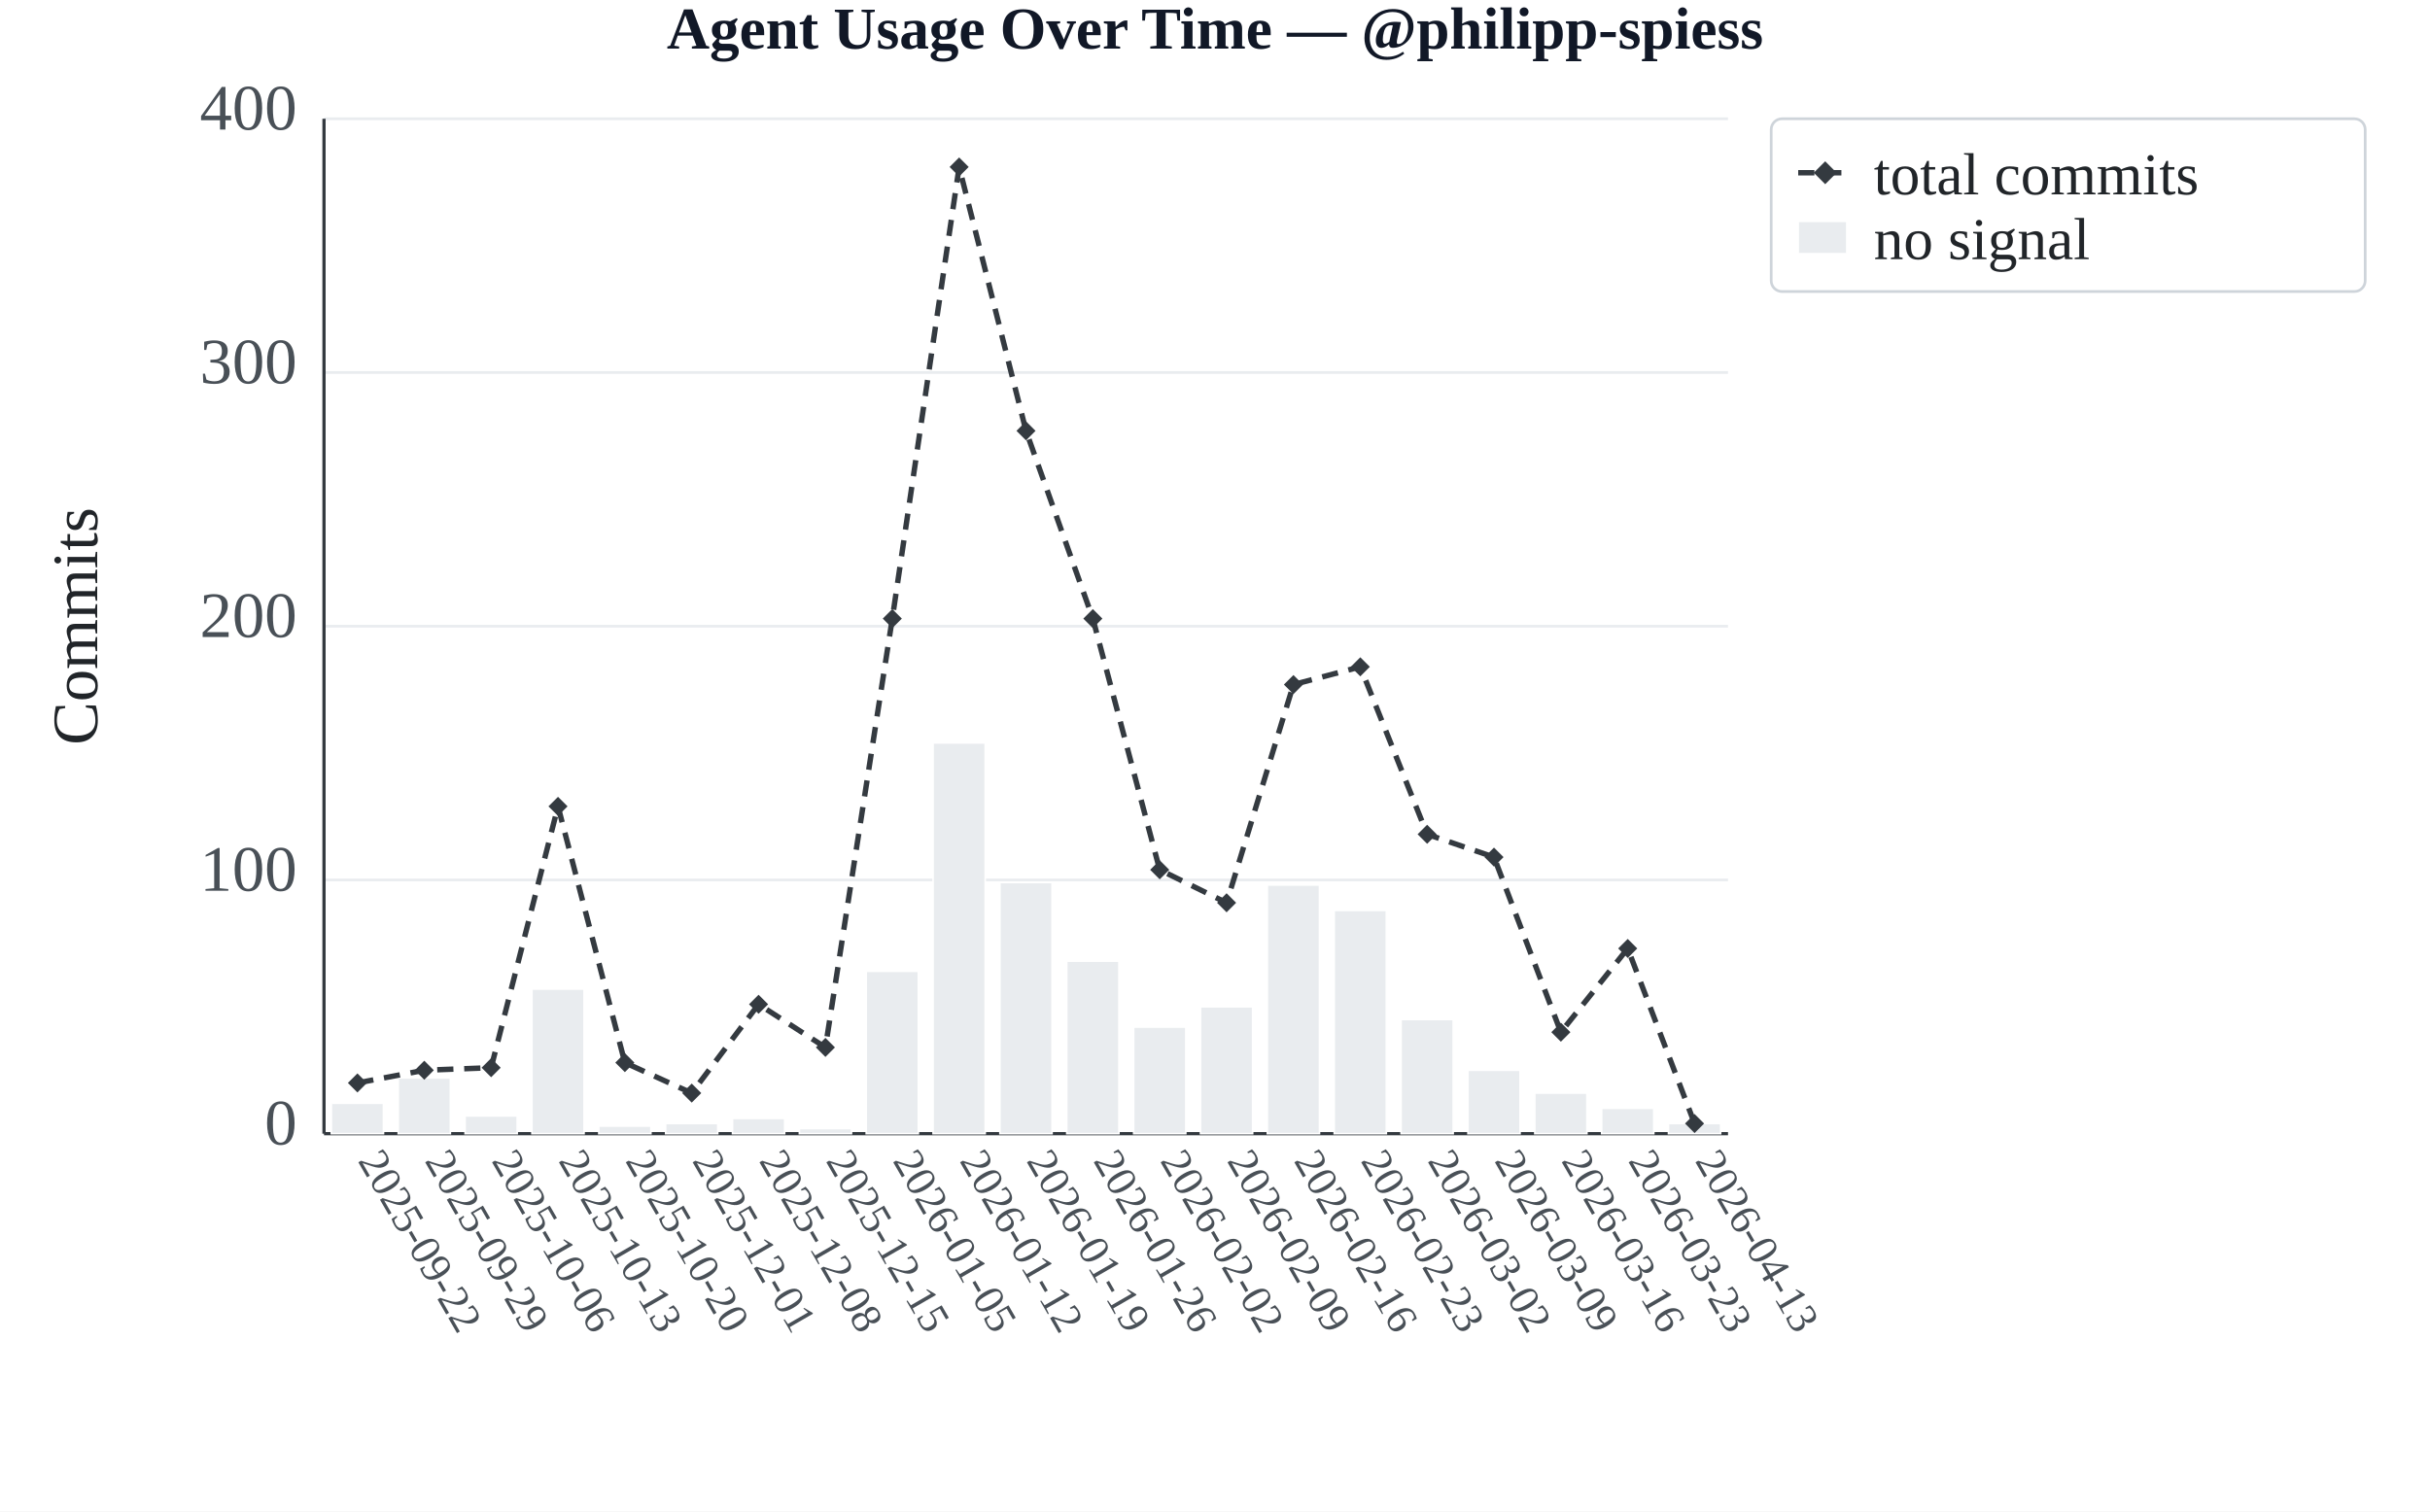
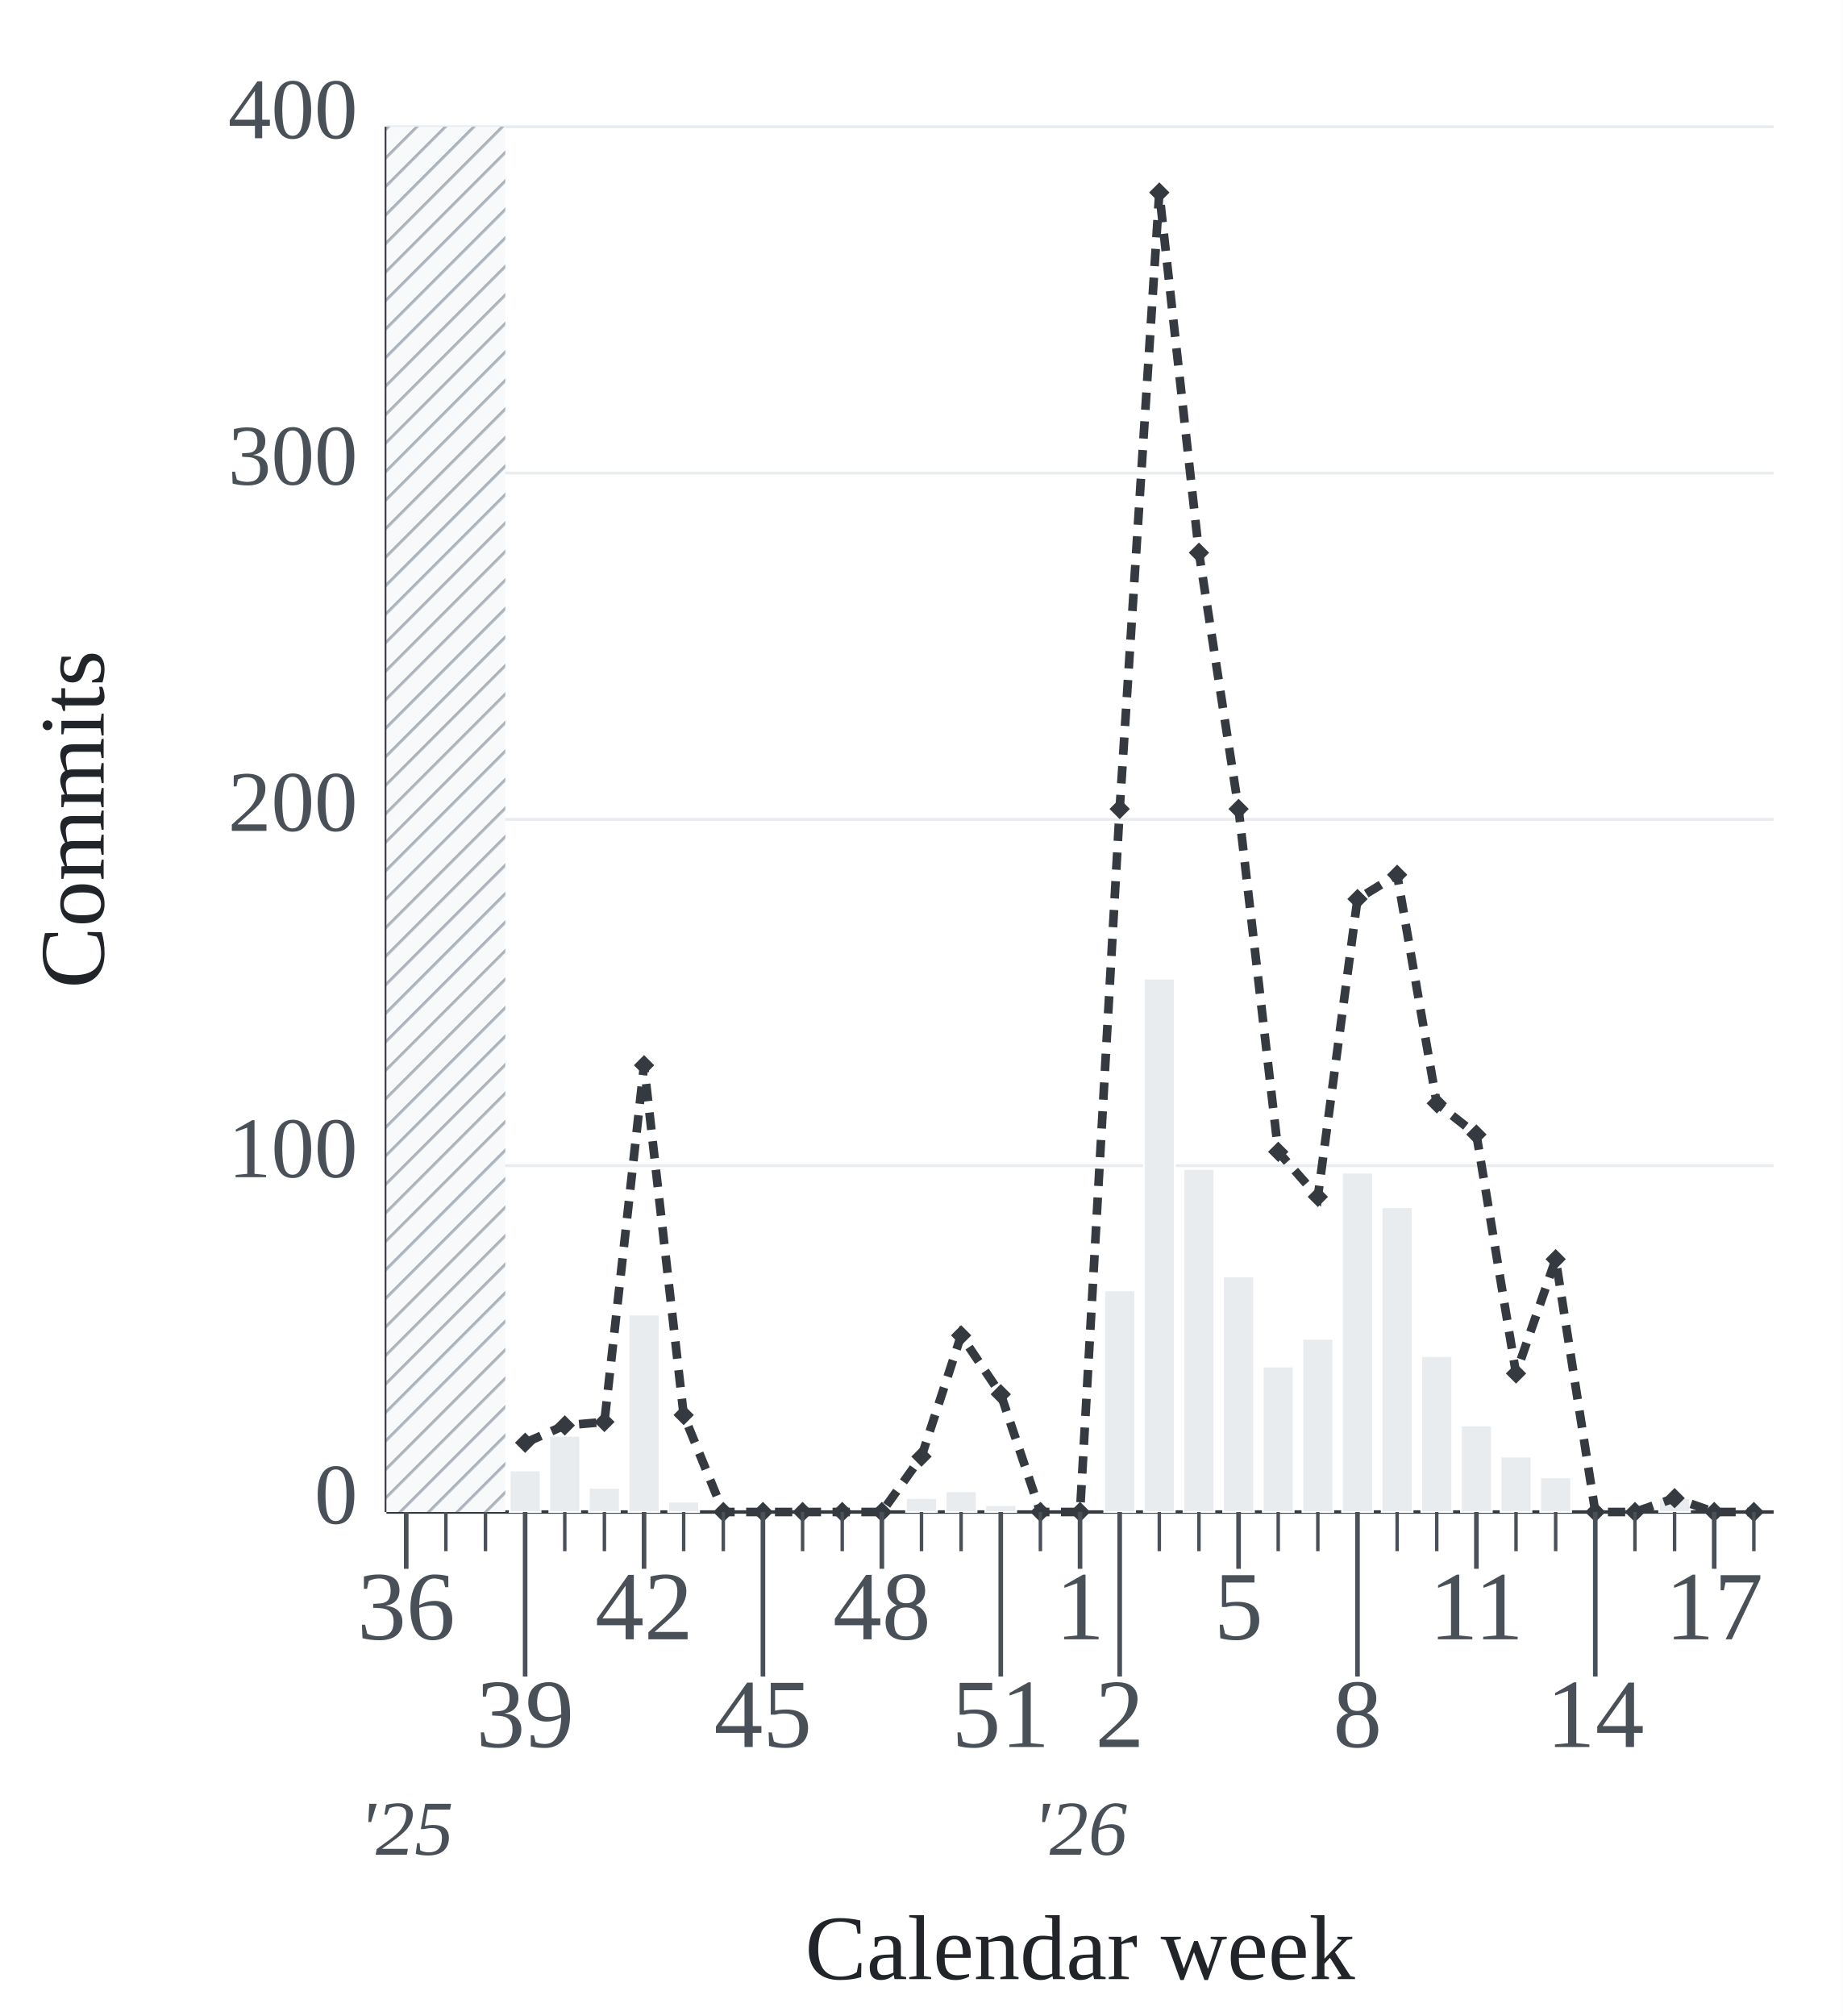
- <svg xmlns="http://www.w3.org/2000/svg" width="900" height="560" viewBox="0 0 900 560">
+ <svg xmlns="http://www.w3.org/2000/svg" width="640" height="700" viewBox="0 0 640 700">
  <rect width="100%" height="100%" fill="white" />
-   <line x1="120.00" y1="420.00" x2="640.00" y2="420.00" stroke="#e9ecef" stroke-width="1" />
-   <text x="110.00" y="424.00" text-anchor="end" font-size="24" fill="#495057">0</text>
-   <line x1="120.00" y1="326.00" x2="640.00" y2="326.00" stroke="#e9ecef" stroke-width="1" />
-   <text x="110.00" y="330.00" text-anchor="end" font-size="24" fill="#495057">100</text>
-   <line x1="120.00" y1="232.00" x2="640.00" y2="232.00" stroke="#e9ecef" stroke-width="1" />
-   <text x="110.00" y="236.00" text-anchor="end" font-size="24" fill="#495057">200</text>
-   <line x1="120.00" y1="138.00" x2="640.00" y2="138.00" stroke="#e9ecef" stroke-width="1" />
-   <text x="110.00" y="142.00" text-anchor="end" font-size="24" fill="#495057">300</text>
-   <line x1="120.00" y1="44.00" x2="640.00" y2="44.00" stroke="#e9ecef" stroke-width="1" />
-   <text x="110.00" y="48.00" text-anchor="end" font-size="24" fill="#495057">400</text>
-   <line x1="120.00" y1="420.00" x2="640.00" y2="420.00" stroke="#343a40" stroke-width="1.2" />
-   <line x1="120.00" y1="44.00" x2="120.00" y2="420.00" stroke="#343a40" stroke-width="1.2" />
-   <text x="450.00" y="18" text-anchor="middle" font-size="22" font-weight="700" fill="#111827">Agent Usage Over Time — @philipp-spiess</text>
-   <text x="36.00" y="232.00" transform="rotate(-90 36.00 232.00)" text-anchor="middle" font-size="24" fill="#212529">Commits</text>
-   <rect x="122.72" y="408.72" width="19.31" height="11.28" fill="#e9ecef" stroke="white" stroke-width="0.6" />
-   <rect x="147.49" y="399.32" width="19.31" height="20.68" fill="#e9ecef" stroke="white" stroke-width="0.6" />
-   <rect x="172.25" y="413.42" width="19.31" height="6.58" fill="#e9ecef" stroke="white" stroke-width="0.6" />
-   <rect x="197.01" y="366.42" width="19.31" height="53.58" fill="#e9ecef" stroke="white" stroke-width="0.6" />
-   <rect x="221.77" y="417.18" width="19.31" height="2.82" fill="#e9ecef" stroke="white" stroke-width="0.6" />
-   <rect x="246.53" y="416.24" width="19.31" height="3.76" fill="#e9ecef" stroke="white" stroke-width="0.6" />
-   <rect x="271.30" y="414.36" width="19.31" height="5.64" fill="#e9ecef" stroke="white" stroke-width="0.6" />
-   <rect x="296.06" y="418.12" width="19.31" height="1.88" fill="#e9ecef" stroke="white" stroke-width="0.6" />
-   <rect x="320.82" y="359.84" width="19.31" height="60.16" fill="#e9ecef" stroke="white" stroke-width="0.6" />
-   <rect x="345.58" y="275.24" width="19.31" height="144.76" fill="#e9ecef" stroke="white" stroke-width="0.6" />
-   <rect x="370.34" y="326.94" width="19.31" height="93.06" fill="#e9ecef" stroke="white" stroke-width="0.6" />
-   <rect x="395.10" y="356.08" width="19.31" height="63.92" fill="#e9ecef" stroke="white" stroke-width="0.6" />
-   <rect x="419.87" y="380.52" width="19.31" height="39.48" fill="#e9ecef" stroke="white" stroke-width="0.6" />
-   <rect x="444.63" y="373.00" width="19.31" height="47.00" fill="#e9ecef" stroke="white" stroke-width="0.6" />
-   <rect x="469.39" y="327.88" width="19.31" height="92.12" fill="#e9ecef" stroke="white" stroke-width="0.6" />
-   <rect x="494.15" y="337.28" width="19.31" height="82.72" fill="#e9ecef" stroke="white" stroke-width="0.6" />
-   <rect x="518.91" y="377.70" width="19.31" height="42.30" fill="#e9ecef" stroke="white" stroke-width="0.6" />
-   <rect x="543.68" y="396.50" width="19.31" height="23.50" fill="#e9ecef" stroke="white" stroke-width="0.6" />
-   <rect x="568.44" y="404.96" width="19.31" height="15.04" fill="#e9ecef" stroke="white" stroke-width="0.6" />
-   <rect x="593.20" y="410.60" width="19.31" height="9.40" fill="#e9ecef" stroke="white" stroke-width="0.6" />
-   <rect x="617.96" y="416.24" width="19.31" height="3.76" fill="#e9ecef" stroke="white" stroke-width="0.6" />
-   <polyline fill="none" stroke="#343a40" stroke-width="2" stroke-dasharray="6 4" points="132.38,401.20 157.14,396.50 181.90,395.56 206.67,298.74 231.43,393.68 256.19,404.96 280.95,372.06 305.71,388.04 330.48,229.18 355.24,61.86 380.00,159.62 404.76,229.18 429.52,322.24 454.29,334.46 479.05,253.62 503.81,247.04 528.57,309.08 553.33,317.54 578.10,382.40 602.86,351.38 627.62,416.24" />
-   <rect x="129.88" y="398.70" width="5" height="5" fill="#343a40" transform="rotate(45 132.38 401.20)" />
-   <rect x="154.64" y="394.00" width="5" height="5" fill="#343a40" transform="rotate(45 157.14 396.50)" />
-   <rect x="179.40" y="393.06" width="5" height="5" fill="#343a40" transform="rotate(45 181.90 395.56)" />
-   <rect x="204.17" y="296.24" width="5" height="5" fill="#343a40" transform="rotate(45 206.67 298.74)" />
-   <rect x="228.93" y="391.18" width="5" height="5" fill="#343a40" transform="rotate(45 231.43 393.68)" />
-   <rect x="253.69" y="402.46" width="5" height="5" fill="#343a40" transform="rotate(45 256.19 404.96)" />
-   <rect x="278.45" y="369.56" width="5" height="5" fill="#343a40" transform="rotate(45 280.95 372.06)" />
-   <rect x="303.21" y="385.54" width="5" height="5" fill="#343a40" transform="rotate(45 305.71 388.04)" />
-   <rect x="327.98" y="226.68" width="5" height="5" fill="#343a40" transform="rotate(45 330.48 229.18)" />
-   <rect x="352.74" y="59.36" width="5" height="5" fill="#343a40" transform="rotate(45 355.24 61.86)" />
-   <rect x="377.50" y="157.12" width="5" height="5" fill="#343a40" transform="rotate(45 380.00 159.62)" />
-   <rect x="402.26" y="226.68" width="5" height="5" fill="#343a40" transform="rotate(45 404.76 229.18)" />
-   <rect x="427.02" y="319.74" width="5" height="5" fill="#343a40" transform="rotate(45 429.52 322.24)" />
-   <rect x="451.79" y="331.96" width="5" height="5" fill="#343a40" transform="rotate(45 454.29 334.46)" />
-   <rect x="476.55" y="251.12" width="5" height="5" fill="#343a40" transform="rotate(45 479.05 253.62)" />
-   <rect x="501.31" y="244.54" width="5" height="5" fill="#343a40" transform="rotate(45 503.81 247.04)" />
-   <rect x="526.07" y="306.58" width="5" height="5" fill="#343a40" transform="rotate(45 528.57 309.08)" />
-   <rect x="550.83" y="315.04" width="5" height="5" fill="#343a40" transform="rotate(45 553.33 317.54)" />
-   <rect x="575.60" y="379.90" width="5" height="5" fill="#343a40" transform="rotate(45 578.10 382.40)" />
-   <rect x="600.36" y="348.88" width="5" height="5" fill="#343a40" transform="rotate(45 602.86 351.38)" />
-   <rect x="625.12" y="413.74" width="5" height="5" fill="#343a40" transform="rotate(45 627.62 416.24)" />
-   <text x="132.38" y="430.00" transform="rotate(60 132.38 430.00)" font-size="16" text-anchor="start" fill="#495057">2025-09-22</text>
-   <text x="157.14" y="430.00" transform="rotate(60 157.14 430.00)" font-size="16" text-anchor="start" fill="#495057">2025-09-29</text>
-   <text x="181.90" y="430.00" transform="rotate(60 181.90 430.00)" font-size="16" text-anchor="start" fill="#495057">2025-10-06</text>
-   <text x="206.67" y="430.00" transform="rotate(60 206.67 430.00)" font-size="16" text-anchor="start" fill="#495057">2025-10-13</text>
-   <text x="231.43" y="430.00" transform="rotate(60 231.43 430.00)" font-size="16" text-anchor="start" fill="#495057">2025-10-20</text>
-   <text x="256.19" y="430.00" transform="rotate(60 256.19 430.00)" font-size="16" text-anchor="start" fill="#495057">2025-12-01</text>
-   <text x="280.95" y="430.00" transform="rotate(60 280.95 430.00)" font-size="16" text-anchor="start" fill="#495057">2025-12-08</text>
-   <text x="305.71" y="430.00" transform="rotate(60 305.71 430.00)" font-size="16" text-anchor="start" fill="#495057">2025-12-15</text>
-   <text x="330.48" y="430.00" transform="rotate(60 330.48 430.00)" font-size="16" text-anchor="start" fill="#495057">2026-01-05</text>
-   <text x="355.24" y="430.00" transform="rotate(60 355.24 430.00)" font-size="16" text-anchor="start" fill="#495057">2026-01-12</text>
-   <text x="380.00" y="430.00" transform="rotate(60 380.00 430.00)" font-size="16" text-anchor="start" fill="#495057">2026-01-19</text>
-   <text x="404.76" y="430.00" transform="rotate(60 404.76 430.00)" font-size="16" text-anchor="start" fill="#495057">2026-01-26</text>
-   <text x="429.52" y="430.00" transform="rotate(60 429.52 430.00)" font-size="16" text-anchor="start" fill="#495057">2026-02-02</text>
-   <text x="454.29" y="430.00" transform="rotate(60 454.29 430.00)" font-size="16" text-anchor="start" fill="#495057">2026-02-09</text>
-   <text x="479.05" y="430.00" transform="rotate(60 479.05 430.00)" font-size="16" text-anchor="start" fill="#495057">2026-02-16</text>
-   <text x="503.81" y="430.00" transform="rotate(60 503.81 430.00)" font-size="16" text-anchor="start" fill="#495057">2026-02-23</text>
-   <text x="528.57" y="430.00" transform="rotate(60 528.57 430.00)" font-size="16" text-anchor="start" fill="#495057">2026-03-02</text>
-   <text x="553.33" y="430.00" transform="rotate(60 553.33 430.00)" font-size="16" text-anchor="start" fill="#495057">2026-03-09</text>
-   <text x="578.10" y="430.00" transform="rotate(60 578.10 430.00)" font-size="16" text-anchor="start" fill="#495057">2026-03-16</text>
-   <text x="602.86" y="430.00" transform="rotate(60 602.86 430.00)" font-size="16" text-anchor="start" fill="#495057">2026-03-23</text>
-   <text x="627.62" y="430.00" transform="rotate(60 627.62 430.00)" font-size="16" text-anchor="start" fill="#495057">2026-04-13</text>
-   <rect x="656.00" y="44.00" width="220.00" height="64.00" rx="4" ry="4" fill="white" fill-opacity="0.92" stroke="#ced4da" stroke-width="1" />
-   <line x1="666.00" y1="64.00" x2="686.00" y2="64.00" stroke="#343a40" stroke-width="2" stroke-dasharray="6 4" />
-   <rect x="673.00" y="61.00" width="6" height="6" fill="#343a40" transform="rotate(45 676.00 64.00)" />
-   <text x="694.00" y="72.00" font-size="22" fill="#212529">total commits</text>
-   <rect x="666.00" y="82.00" width="18" height="12" fill="#e9ecef" stroke="#ffffff" stroke-width="0.6" />
-   <text x="694.00" y="96.00" font-size="22" fill="#212529">no signal</text>
+   <defs>
+     <pattern id="gapHatch" width="7" height="7" patternUnits="userSpaceOnUse" patternTransform="rotate(45)">
+       <rect width="7" height="7" fill="#f8f9fa" />
+       <line x1="0" y1="0" x2="0" y2="7" stroke="#adb5bd" stroke-width="2" />
+     </pattern>
+   </defs>
+   <line x1="134.20" y1="525.00" x2="616.00" y2="525.00" stroke="#e9ecef" stroke-width="1" />
+   <text x="124.20" y="529.00" text-anchor="end" font-size="30" fill="#495057">0</text>
+   <line x1="134.20" y1="404.75" x2="616.00" y2="404.75" stroke="#e9ecef" stroke-width="1" />
+   <text x="124.20" y="408.75" text-anchor="end" font-size="30" fill="#495057">100</text>
+   <line x1="134.20" y1="284.50" x2="616.00" y2="284.50" stroke="#e9ecef" stroke-width="1" />
+   <text x="124.20" y="288.50" text-anchor="end" font-size="30" fill="#495057">200</text>
+   <line x1="134.20" y1="164.25" x2="616.00" y2="164.25" stroke="#e9ecef" stroke-width="1" />
+   <text x="124.20" y="168.25" text-anchor="end" font-size="30" fill="#495057">300</text>
+   <line x1="134.20" y1="44.00" x2="616.00" y2="44.00" stroke="#e9ecef" stroke-width="1" />
+   <text x="124.20" y="48.00" text-anchor="end" font-size="30" fill="#495057">400</text>
+   <line x1="134.20" y1="525.00" x2="616.00" y2="525.00" stroke="#343a40" stroke-width="1.2" />
+   <line x1="134.20" y1="44.00" x2="134.20" y2="525.00" stroke="#343a40" stroke-width="1.2" />
+   <text x="36.00" y="284.50" transform="rotate(-90 36.00 284.50)" text-anchor="middle" font-size="32" fill="#212529">Commits</text>
+   <text x="375.10" y="687.20" text-anchor="middle" font-size="32" fill="#212529">Calendar week</text>
+   <rect x="134.20" y="44.00" width="41.30" height="481.00" fill="url(#gapHatch)" stroke="none" />
+   <rect x="177.01" y="510.57" width="10.74" height="14.43" fill="#e9ecef" stroke="white" stroke-width="0.6" />
+   <rect x="190.78" y="498.55" width="10.74" height="26.45" fill="#e9ecef" stroke="white" stroke-width="0.6" />
+   <rect x="204.54" y="516.58" width="10.74" height="8.42" fill="#e9ecef" stroke="white" stroke-width="0.6" />
+   <rect x="218.31" y="456.46" width="10.74" height="68.54" fill="#e9ecef" stroke="white" stroke-width="0.6" />
+   <rect x="232.07" y="521.39" width="10.74" height="3.61" fill="#e9ecef" stroke="white" stroke-width="0.6" />
+   <rect x="314.67" y="520.19" width="10.74" height="4.81" fill="#e9ecef" stroke="white" stroke-width="0.6" />
+   <rect x="328.43" y="517.79" width="10.74" height="7.22" fill="#e9ecef" stroke="white" stroke-width="0.6" />
+   <rect x="342.20" y="522.60" width="10.74" height="2.40" fill="#e9ecef" stroke="white" stroke-width="0.6" />
+   <rect x="383.50" y="448.04" width="10.74" height="76.96" fill="#e9ecef" stroke="white" stroke-width="0.6" />
+   <rect x="397.26" y="339.82" width="10.74" height="185.19" fill="#e9ecef" stroke="white" stroke-width="0.6" />
+   <rect x="411.03" y="405.95" width="10.74" height="119.05" fill="#e9ecef" stroke="white" stroke-width="0.6" />
+   <rect x="424.79" y="443.23" width="10.74" height="81.77" fill="#e9ecef" stroke="white" stroke-width="0.6" />
+   <rect x="438.56" y="474.50" width="10.74" height="50.50" fill="#e9ecef" stroke="white" stroke-width="0.6" />
+   <rect x="452.33" y="464.88" width="10.74" height="60.13" fill="#e9ecef" stroke="white" stroke-width="0.6" />
+   <rect x="466.09" y="407.16" width="10.74" height="117.85" fill="#e9ecef" stroke="white" stroke-width="0.6" />
+   <rect x="479.86" y="419.18" width="10.74" height="105.82" fill="#e9ecef" stroke="white" stroke-width="0.6" />
+   <rect x="493.62" y="470.89" width="10.74" height="54.11" fill="#e9ecef" stroke="white" stroke-width="0.6" />
+   <rect x="507.39" y="494.94" width="10.74" height="30.06" fill="#e9ecef" stroke="white" stroke-width="0.6" />
+   <rect x="521.15" y="505.76" width="10.74" height="19.24" fill="#e9ecef" stroke="white" stroke-width="0.6" />
+   <rect x="534.92" y="512.98" width="10.74" height="12.02" fill="#e9ecef" stroke="white" stroke-width="0.6" />
+   <rect x="576.22" y="520.19" width="10.74" height="4.81" fill="#e9ecef" stroke="white" stroke-width="0.6" />
+   <polyline fill="none" stroke="#343a40" stroke-width="3" stroke-dasharray="6 4" points="182.38,500.95 196.15,494.94 209.91,493.74 223.68,369.88 237.44,491.33 251.21,525.00 264.97,525.00 278.74,525.00 292.51,525.00 306.27,525.00 320.04,505.76 333.80,463.67 347.57,484.12 361.33,525.00 375.10,525.00 388.87,280.89 402.63,66.85 416.40,191.91 430.16,280.89 443.93,399.94 457.69,415.57 471.46,312.16 485.23,303.74 498.99,383.11 512.76,393.93 526.52,476.90 540.29,437.22 554.05,525.00 567.82,525.00 581.59,520.19 595.35,525.00 609.12,525.00" />
+   <rect x="179.88" y="498.45" width="5" height="5" fill="#343a40" transform="rotate(45 182.38 500.95)" />
+   <rect x="193.65" y="492.44" width="5" height="5" fill="#343a40" transform="rotate(45 196.15 494.94)" />
+   <rect x="207.41" y="491.24" width="5" height="5" fill="#343a40" transform="rotate(45 209.91 493.74)" />
+   <rect x="221.18" y="367.38" width="5" height="5" fill="#343a40" transform="rotate(45 223.68 369.88)" />
+   <rect x="234.94" y="488.83" width="5" height="5" fill="#343a40" transform="rotate(45 237.44 491.33)" />
+   <rect x="248.71" y="522.50" width="5" height="5" fill="#343a40" transform="rotate(45 251.21 525.00)" />
+   <rect x="262.47" y="522.50" width="5" height="5" fill="#343a40" transform="rotate(45 264.97 525.00)" />
+   <rect x="276.24" y="522.50" width="5" height="5" fill="#343a40" transform="rotate(45 278.74 525.00)" />
+   <rect x="290.01" y="522.50" width="5" height="5" fill="#343a40" transform="rotate(45 292.51 525.00)" />
+   <rect x="303.77" y="522.50" width="5" height="5" fill="#343a40" transform="rotate(45 306.27 525.00)" />
+   <rect x="317.54" y="503.26" width="5" height="5" fill="#343a40" transform="rotate(45 320.04 505.76)" />
+   <rect x="331.30" y="461.17" width="5" height="5" fill="#343a40" transform="rotate(45 333.80 463.67)" />
+   <rect x="345.07" y="481.62" width="5" height="5" fill="#343a40" transform="rotate(45 347.57 484.12)" />
+   <rect x="358.83" y="522.50" width="5" height="5" fill="#343a40" transform="rotate(45 361.33 525.00)" />
+   <rect x="372.60" y="522.50" width="5" height="5" fill="#343a40" transform="rotate(45 375.10 525.00)" />
+   <rect x="386.37" y="278.39" width="5" height="5" fill="#343a40" transform="rotate(45 388.87 280.89)" />
+   <rect x="400.13" y="64.35" width="5" height="5" fill="#343a40" transform="rotate(45 402.63 66.85)" />
+   <rect x="413.90" y="189.41" width="5" height="5" fill="#343a40" transform="rotate(45 416.40 191.91)" />
+   <rect x="427.66" y="278.39" width="5" height="5" fill="#343a40" transform="rotate(45 430.16 280.89)" />
+   <rect x="441.43" y="397.44" width="5" height="5" fill="#343a40" transform="rotate(45 443.93 399.94)" />
+   <rect x="455.19" y="413.07" width="5" height="5" fill="#343a40" transform="rotate(45 457.69 415.57)" />
+   <rect x="468.96" y="309.66" width="5" height="5" fill="#343a40" transform="rotate(45 471.46 312.16)" />
+   <rect x="482.73" y="301.24" width="5" height="5" fill="#343a40" transform="rotate(45 485.23 303.74)" />
+   <rect x="496.49" y="380.61" width="5" height="5" fill="#343a40" transform="rotate(45 498.99 383.11)" />
+   <rect x="510.26" y="391.43" width="5" height="5" fill="#343a40" transform="rotate(45 512.76 393.93)" />
+   <rect x="524.02" y="474.40" width="5" height="5" fill="#343a40" transform="rotate(45 526.52 476.90)" />
+   <rect x="537.79" y="434.72" width="5" height="5" fill="#343a40" transform="rotate(45 540.29 437.22)" />
+   <rect x="551.55" y="522.50" width="5" height="5" fill="#343a40" transform="rotate(45 554.05 525.00)" />
+   <rect x="565.32" y="522.50" width="5" height="5" fill="#343a40" transform="rotate(45 567.82 525.00)" />
+   <rect x="579.09" y="517.69" width="5" height="5" fill="#343a40" transform="rotate(45 581.59 520.19)" />
+   <rect x="592.85" y="522.50" width="5" height="5" fill="#343a40" transform="rotate(45 595.35 525.00)" />
+   <rect x="606.62" y="522.50" width="5" height="5" fill="#343a40" transform="rotate(45 609.12 525.00)" />
+   <line x1="141.08" y1="525.00" x2="141.08" y2="544.72" stroke="#495057" stroke-width="1.6" />
+   <line x1="154.85" y1="525.00" x2="154.85" y2="538.60" stroke="#495057" stroke-width="1.2" />
+   <line x1="168.61" y1="525.00" x2="168.61" y2="538.60" stroke="#495057" stroke-width="1.2" />
+   <line x1="182.38" y1="525.00" x2="182.38" y2="582.12" stroke="#495057" stroke-width="1.6" />
+   <line x1="196.15" y1="525.00" x2="196.15" y2="538.60" stroke="#495057" stroke-width="1.2" />
+   <line x1="209.91" y1="525.00" x2="209.91" y2="538.60" stroke="#495057" stroke-width="1.2" />
+   <line x1="223.68" y1="525.00" x2="223.68" y2="544.72" stroke="#495057" stroke-width="1.6" />
+   <line x1="237.44" y1="525.00" x2="237.44" y2="538.60" stroke="#495057" stroke-width="1.2" />
+   <line x1="251.21" y1="525.00" x2="251.21" y2="538.60" stroke="#495057" stroke-width="1.2" />
+   <line x1="264.97" y1="525.00" x2="264.97" y2="582.12" stroke="#495057" stroke-width="1.6" />
+   <line x1="278.74" y1="525.00" x2="278.74" y2="538.60" stroke="#495057" stroke-width="1.2" />
+   <line x1="292.51" y1="525.00" x2="292.51" y2="538.60" stroke="#495057" stroke-width="1.2" />
+   <line x1="306.27" y1="525.00" x2="306.27" y2="544.72" stroke="#495057" stroke-width="1.6" />
+   <line x1="320.04" y1="525.00" x2="320.04" y2="538.60" stroke="#495057" stroke-width="1.2" />
+   <line x1="333.80" y1="525.00" x2="333.80" y2="538.60" stroke="#495057" stroke-width="1.2" />
+   <line x1="347.57" y1="525.00" x2="347.57" y2="582.12" stroke="#495057" stroke-width="1.6" />
+   <line x1="361.33" y1="525.00" x2="361.33" y2="538.60" stroke="#495057" stroke-width="1.2" />
+   <line x1="375.10" y1="525.00" x2="375.10" y2="544.72" stroke="#495057" stroke-width="1.6" />
+   <line x1="388.87" y1="525.00" x2="388.87" y2="582.12" stroke="#495057" stroke-width="1.6" />
+   <line x1="402.63" y1="525.00" x2="402.63" y2="538.60" stroke="#495057" stroke-width="1.2" />
+   <line x1="416.40" y1="525.00" x2="416.40" y2="538.60" stroke="#495057" stroke-width="1.2" />
+   <line x1="430.16" y1="525.00" x2="430.16" y2="544.72" stroke="#495057" stroke-width="1.6" />
+   <line x1="443.93" y1="525.00" x2="443.93" y2="538.60" stroke="#495057" stroke-width="1.2" />
+   <line x1="457.69" y1="525.00" x2="457.69" y2="538.60" stroke="#495057" stroke-width="1.2" />
+   <line x1="471.46" y1="525.00" x2="471.46" y2="582.12" stroke="#495057" stroke-width="1.6" />
+   <line x1="485.23" y1="525.00" x2="485.23" y2="538.60" stroke="#495057" stroke-width="1.2" />
+   <line x1="498.99" y1="525.00" x2="498.99" y2="538.60" stroke="#495057" stroke-width="1.2" />
+   <line x1="512.76" y1="525.00" x2="512.76" y2="544.72" stroke="#495057" stroke-width="1.6" />
+   <line x1="526.52" y1="525.00" x2="526.52" y2="538.60" stroke="#495057" stroke-width="1.2" />
+   <line x1="540.29" y1="525.00" x2="540.29" y2="538.60" stroke="#495057" stroke-width="1.2" />
+   <line x1="554.05" y1="525.00" x2="554.05" y2="582.12" stroke="#495057" stroke-width="1.6" />
+   <line x1="567.82" y1="525.00" x2="567.82" y2="538.60" stroke="#495057" stroke-width="1.2" />
+   <line x1="581.59" y1="525.00" x2="581.59" y2="538.60" stroke="#495057" stroke-width="1.2" />
+   <line x1="595.35" y1="525.00" x2="595.35" y2="544.72" stroke="#495057" stroke-width="1.6" />
+   <line x1="609.12" y1="525.00" x2="609.12" y2="538.60" stroke="#495057" stroke-width="1.2" />
+   <text x="141.08" y="569.20" text-anchor="middle" font-size="34" fill="#495057">36</text>
+   <text x="182.38" y="606.60" text-anchor="middle" font-size="34" fill="#495057">39</text>
+   <text x="223.68" y="569.20" text-anchor="middle" font-size="34" fill="#495057">42</text>
+   <text x="264.97" y="606.60" text-anchor="middle" font-size="34" fill="#495057">45</text>
+   <text x="306.27" y="569.20" text-anchor="middle" font-size="34" fill="#495057">48</text>
+   <text x="347.57" y="606.60" text-anchor="middle" font-size="34" fill="#495057">51</text>
+   <text x="375.10" y="569.20" text-anchor="middle" font-size="34" fill="#495057">1</text>
+   <text x="388.87" y="606.60" text-anchor="middle" font-size="34" fill="#495057">2</text>
+   <text x="430.16" y="569.20" text-anchor="middle" font-size="34" fill="#495057">5</text>
+   <text x="471.46" y="606.60" text-anchor="middle" font-size="34" fill="#495057">8</text>
+   <text x="512.76" y="569.20" text-anchor="middle" font-size="34" fill="#495057">11</text>
+   <text x="554.05" y="606.60" text-anchor="middle" font-size="34" fill="#495057">14</text>
+   <text x="595.35" y="569.20" text-anchor="middle" font-size="34" fill="#495057">17</text>
+   <text x="141.08" y="644.00" text-anchor="middle" font-size="27" font-style="italic" fill="#495057">'25</text>
+   <text x="375.10" y="644.00" text-anchor="middle" font-size="27" font-style="italic" fill="#495057">'26</text>
</svg>
